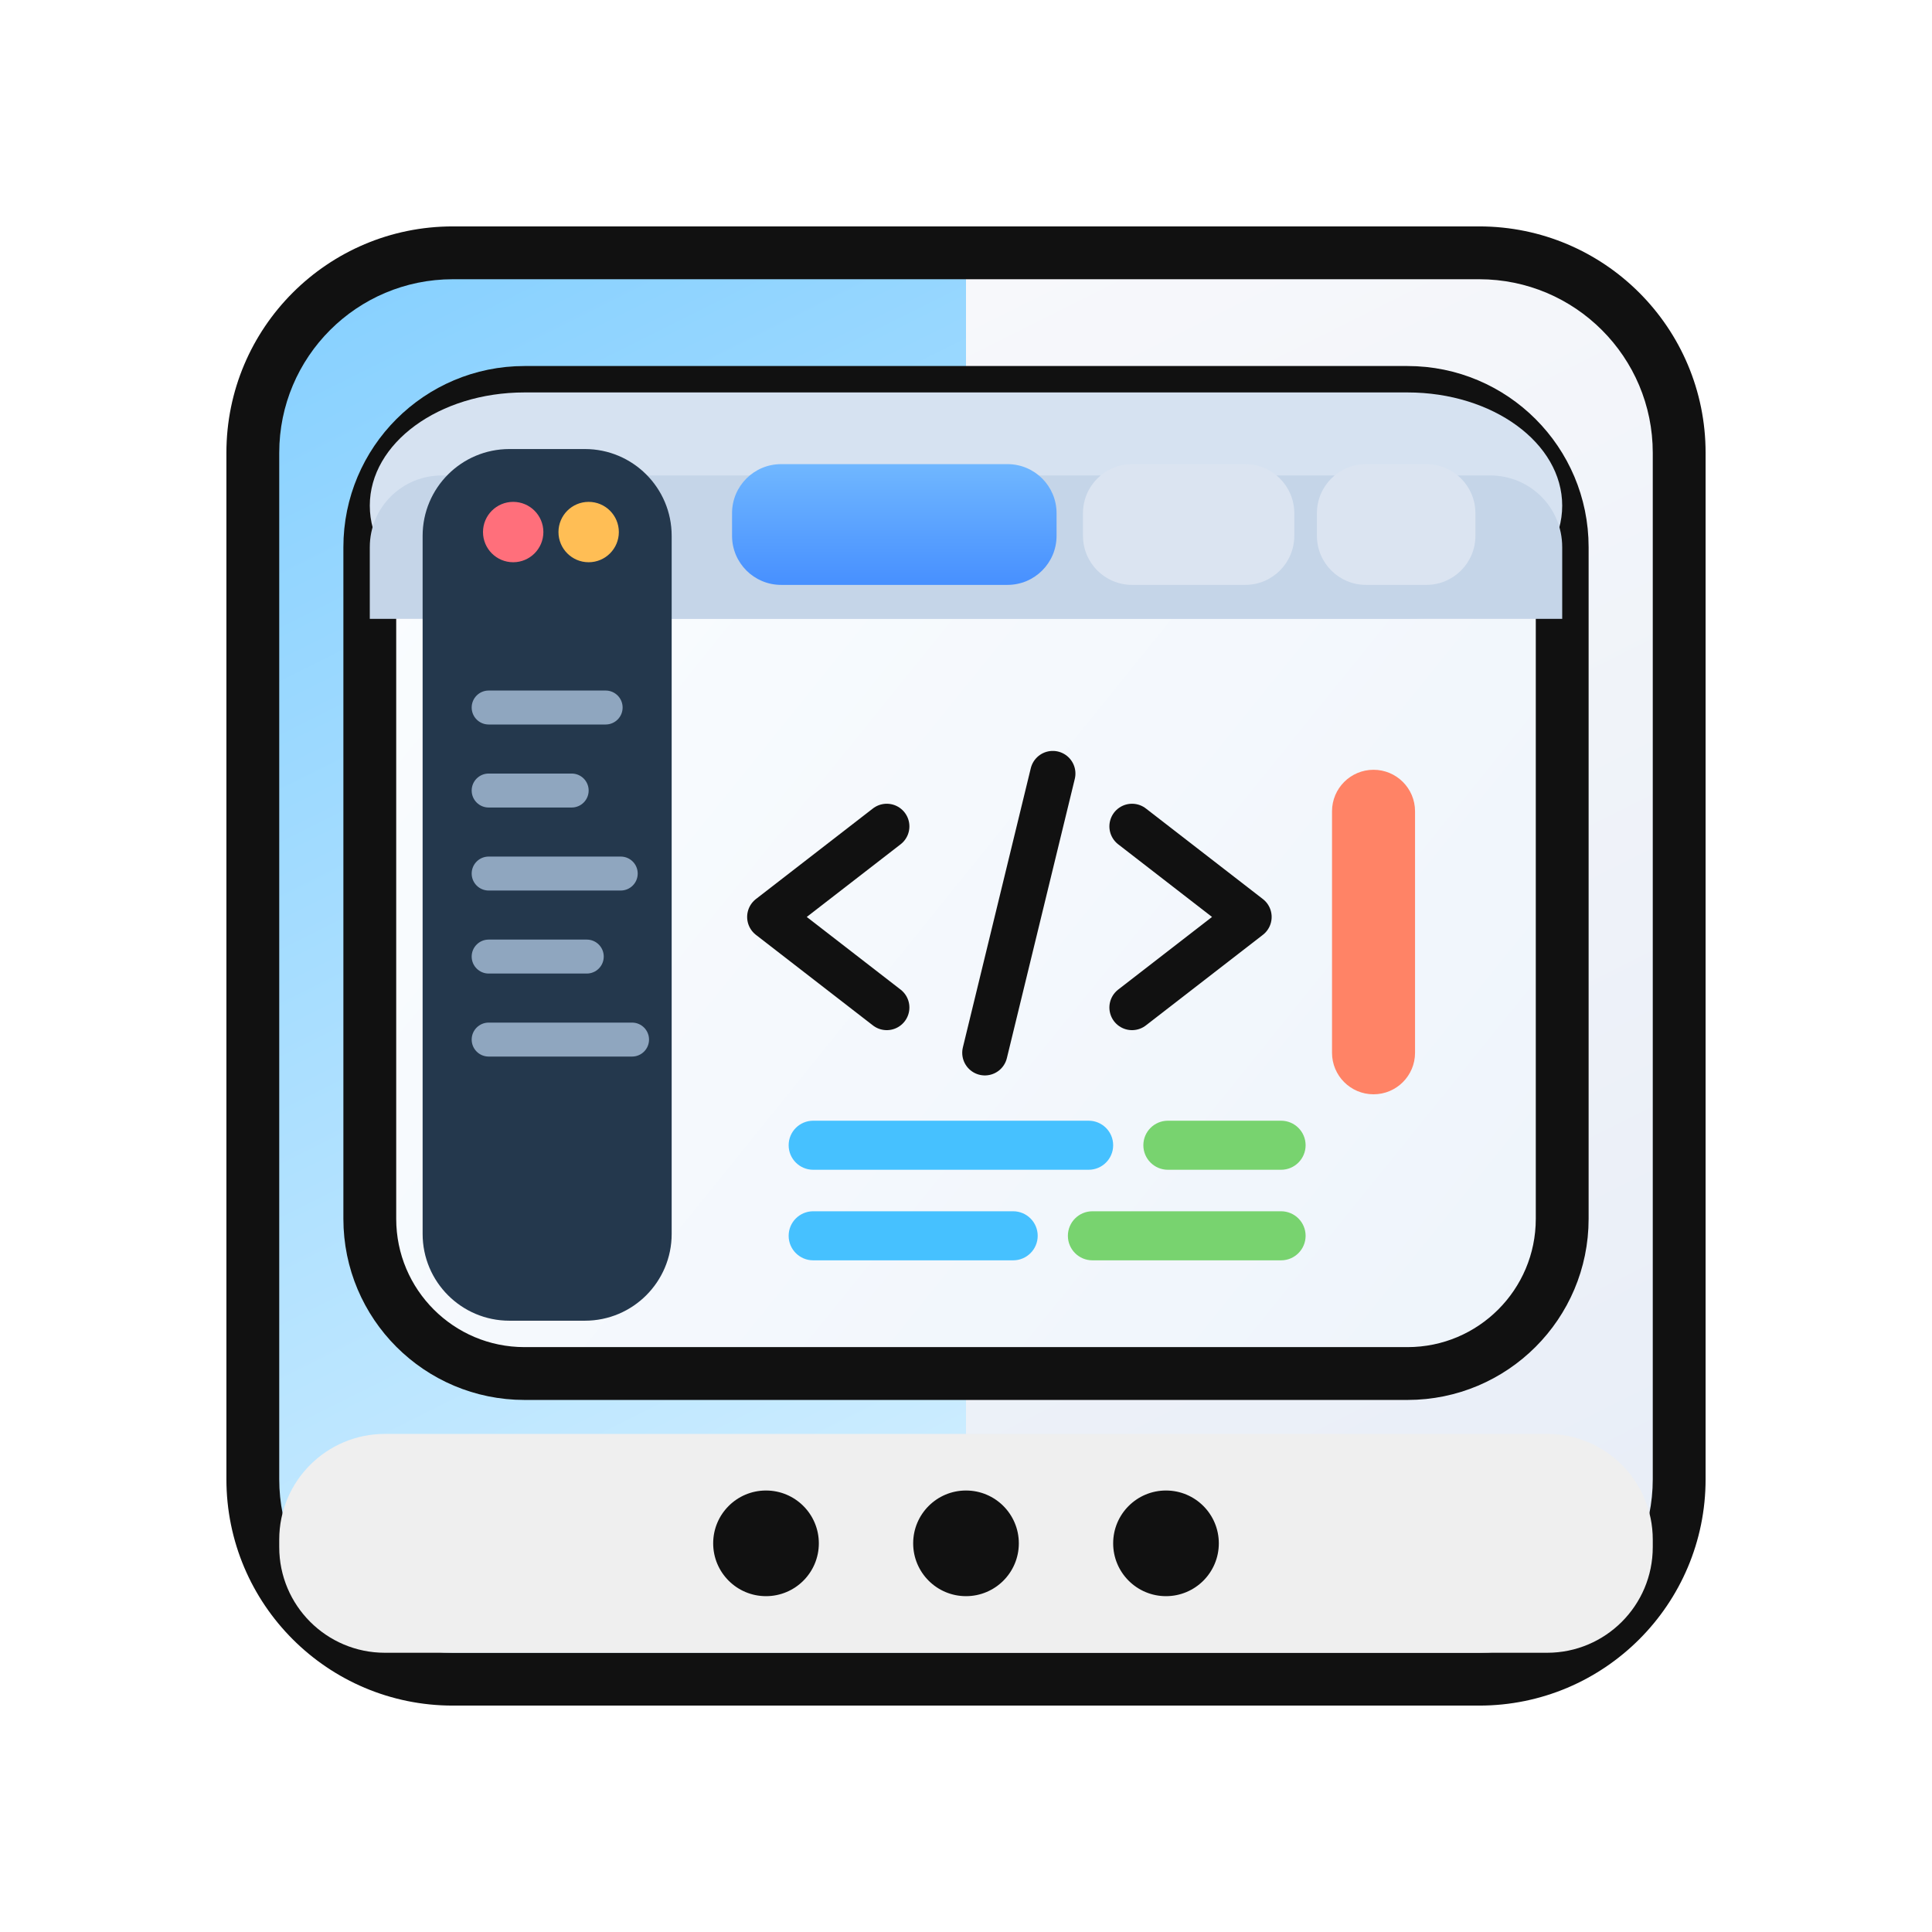
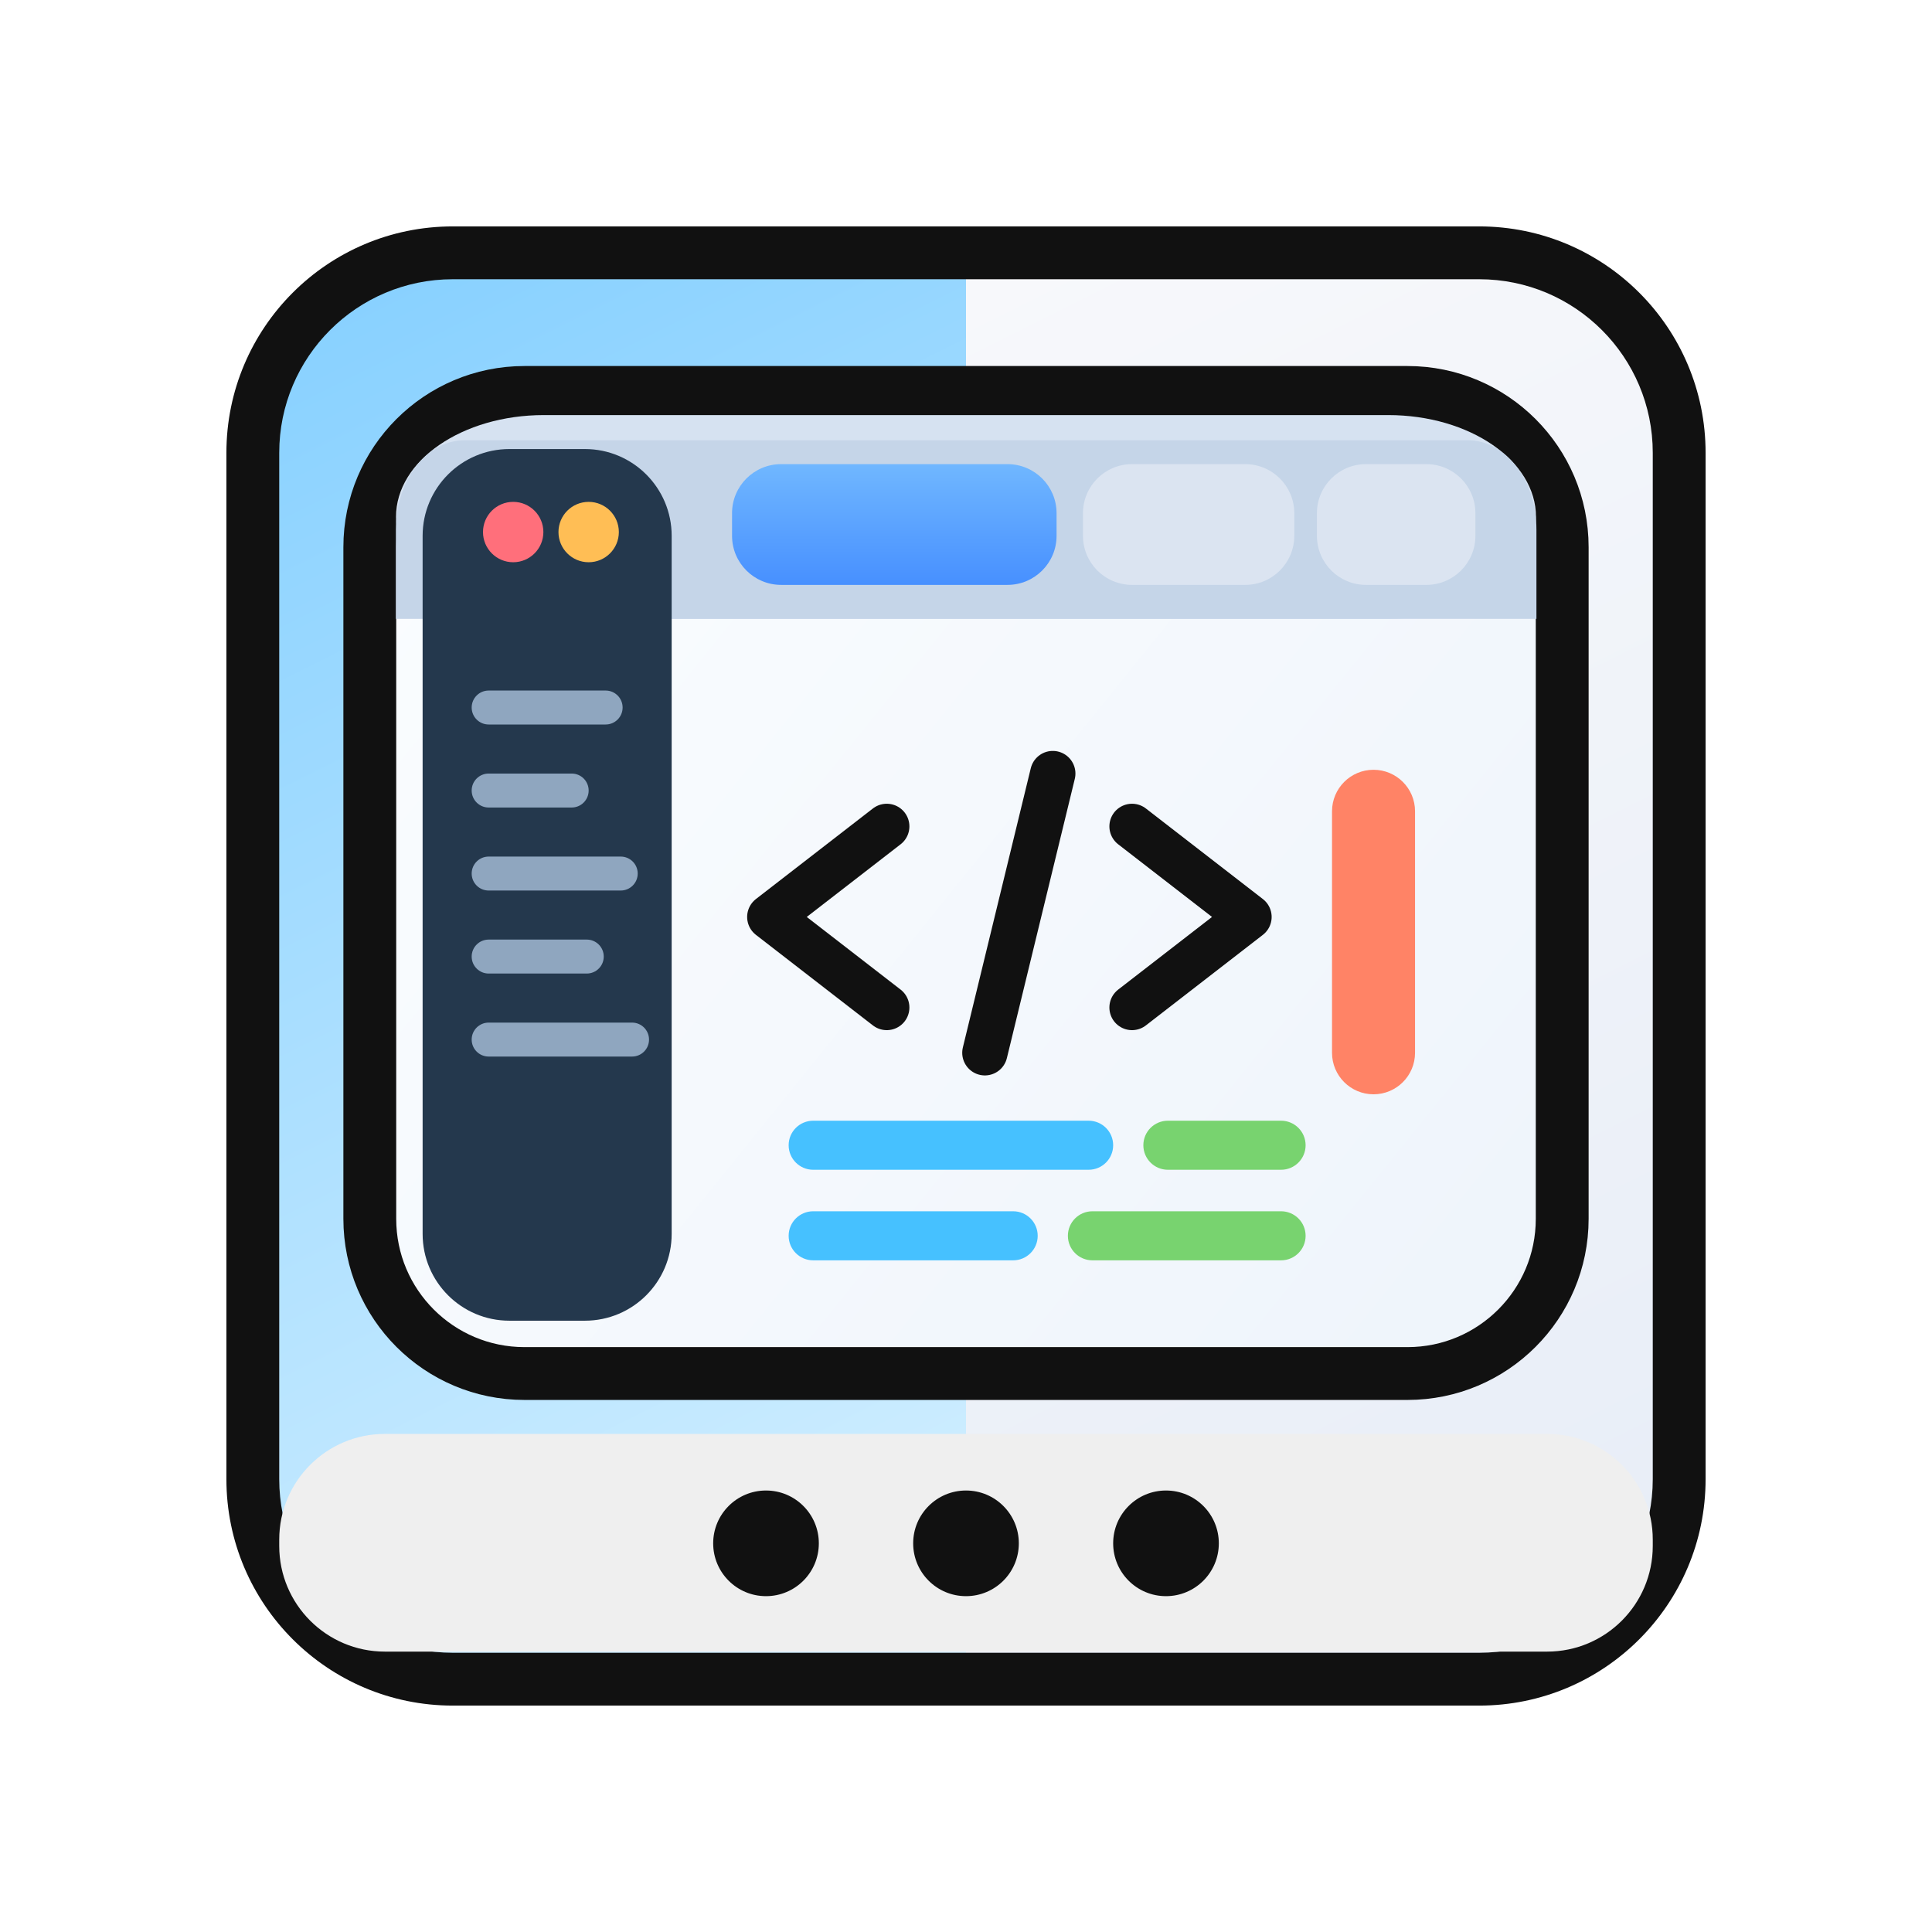
- <svg xmlns="http://www.w3.org/2000/svg" viewBox="0 0 1024 1024" width="1024" height="1024" fill="none" role="img" aria-label="Code Editor app icon">
-   <defs>
+ <svg xmlns="http://www.w3.org/2000/svg" viewBox="0 0 1024 1024" width="1024" height="1024" fill="none" role="img" aria-label="Code Editor app icon" version="1.1" id="svg28">
+   <defs id="defs8">
    <linearGradient id="code-shell-left" x1="148" y1="148" x2="512" y2="876" gradientUnits="userSpaceOnUse">
-       <stop offset="0" stop-color="#86d0ff" />
-       <stop offset="1" stop-color="#d5f0ff" />
+       <stop offset="0" stop-color="#86d0ff" id="stop1" />
+       <stop offset="1" stop-color="#d5f0ff" id="stop2" />
    </linearGradient>
    <linearGradient id="code-shell-right" x1="512" y1="148" x2="876" y2="876" gradientUnits="userSpaceOnUse">
-       <stop offset="0" stop-color="#f7f8fb" />
-       <stop offset="1" stop-color="#e7edf7" />
+       <stop offset="0" stop-color="#f7f8fb" id="stop3" />
+       <stop offset="1" stop-color="#e7edf7" id="stop4" />
    </linearGradient>
    <linearGradient id="code-screen" x1="196" y1="208" x2="828" y2="718" gradientUnits="userSpaceOnUse">
-       <stop offset="0" stop-color="#fbfdff" />
-       <stop offset="1" stop-color="#eef4fb" />
+       <stop offset="0" stop-color="#fbfdff" id="stop5" />
+       <stop offset="1" stop-color="#eef4fb" id="stop6" />
    </linearGradient>
    <linearGradient id="code-tab-active" x1="432" y1="246" x2="432" y2="326" gradientUnits="userSpaceOnUse">
-       <stop offset="0" stop-color="#70b7ff" />
-       <stop offset="1" stop-color="#3d86ff" />
+       <stop offset="0" stop-color="#70b7ff" id="stop7" />
+       <stop offset="1" stop-color="#3d86ff" id="stop8" />
    </linearGradient>
  </defs>
-   <rect x="120" y="120" width="784" height="784" rx="120" fill="#111" />
-   <path d="M148 240C148 189.19 189.19 148 240 148H512V876H240C189.19 876 148 834.81 148 784V240Z" fill="url(#code-shell-left)" />
-   <path d="M512 148H784C834.81 148 876 189.19 876 240V784C876 834.81 834.81 876 784 876H512V148Z" fill="url(#code-shell-right)" />
-   <rect x="196" y="208" width="632" height="520" rx="82" fill="url(#code-screen)" stroke="#111" stroke-width="28" />
-   <rect x="196" y="208" width="632" height="120" rx="82" fill="#d6e2f1" />
-   <path d="M196 290C196 268.91 213.09 252 234.18 252H789.82C810.91 252 828 268.91 828 290V328H196V290Z" fill="#c5d5e8" />
-   <rect x="224" y="238" width="132" height="462" rx="46" fill="#24384d" />
-   <rect x="388" y="246" width="172" height="64" rx="26" fill="url(#code-tab-active)" />
-   <rect x="574" y="246" width="112" height="64" rx="26" fill="#dbe4f1" />
-   <rect x="698" y="246" width="84" height="64" rx="26" fill="#dbe4f1" />
-   <circle cx="272" cy="282" r="16" fill="#ff6f7b" />
-   <circle cx="312" cy="282" r="16" fill="#ffbe55" />
-   <g fill="#8fa6bf">
-     <rect x="250" y="366" width="80" height="18" rx="9" />
-     <rect x="250" y="410" width="62" height="18" rx="9" />
-     <rect x="250" y="454" width="88" height="18" rx="9" />
-     <rect x="250" y="498" width="70" height="18" rx="9" />
-     <rect x="250" y="542" width="94" height="18" rx="9" />
+   <rect x="120" y="120" width="784" height="784" rx="120" fill="#111" id="rect8" />
+   <path d="M148 240C148 189.19 189.19 148 240 148H512V876H240C189.19 876 148 834.81 148 784V240Z" fill="url(#code-shell-left)" id="path8" />
+   <path d="M512 148H784C834.81 148 876 189.19 876 240V784C876 834.81 834.81 876 784 876H512V148Z" fill="url(#code-shell-right)" id="path9" />
+   <rect x="196" y="208" width="632" height="520" rx="82" fill="url(#code-screen)" stroke="#111111" stroke-width="28" id="rect9" style="display:inline" />
+   <rect x="209.884" y="219.999" width="604.232" height="108.001" rx="78.397" fill="#d6e2f1" id="rect10" style="stroke-width:0.928" />
+   <path d="m 209.826,280.665 c 0,-26.271 16.347,-47.335 36.52,-47.335 H 777.821 c 20.173,0 36.52,21.064 36.52,47.335 V 328 H 209.826 Z" fill="#c5d5e8" id="path10" style="stroke-width:1.092" />
+   <rect x="224" y="238" width="132" height="462" rx="46" fill="#24384d" id="rect11" />
+   <rect x="388" y="246" width="172" height="64" rx="26" fill="url(#code-tab-active)" id="rect12" />
+   <rect x="574" y="246" width="112" height="64" rx="26" fill="#dbe4f1" id="rect13" />
+   <rect x="698" y="246" width="84" height="64" rx="26" fill="#dbe4f1" id="rect14" />
+   <circle cx="272" cy="282" r="16" fill="#ff6f7b" id="circle14" />
+   <circle cx="312" cy="282" r="16" fill="#ffbe55" id="circle15" />
+   <g fill="#8fa6bf" id="g19">
+     <rect x="250" y="366" width="80" height="18" rx="9" id="rect15" />
+     <rect x="250" y="410" width="62" height="18" rx="9" id="rect16" />
+     <rect x="250" y="454" width="88" height="18" rx="9" id="rect17" />
+     <rect x="250" y="498" width="70" height="18" rx="9" id="rect18" />
+     <rect x="250" y="542" width="94" height="18" rx="9" id="rect19" />
  </g>
-   <g stroke="#111" stroke-width="24" stroke-linecap="round" stroke-linejoin="round">
-     <path d="M470 438L408 486L470 534" fill="none" />
-     <path d="M558 410L522 558" />
-     <path d="M600 438L662 486L600 534" fill="none" />
+   <g stroke="#111" stroke-width="24" stroke-linecap="round" stroke-linejoin="round" id="g21">
+     <path d="M470 438L408 486L470 534" fill="none" id="path19" />
+     <path d="M558 410L522 558" id="path20" />
+     <path d="M600 438L662 486L600 534" fill="none" id="path21" />
  </g>
-   <g fill="#46c1ff">
-     <rect x="418" y="594" width="172" height="26" rx="13" />
-     <rect x="418" y="642" width="132" height="26" rx="13" />
+   <g fill="#46c1ff" id="g22">
+     <rect x="418" y="594" width="172" height="26" rx="13" id="rect21" />
+     <rect x="418" y="642" width="132" height="26" rx="13" id="rect22" />
  </g>
-   <g fill="#78d36f">
-     <rect x="606" y="594" width="86" height="26" rx="13" />
-     <rect x="566" y="642" width="126" height="26" rx="13" />
+   <g fill="#78d36f" id="g24">
+     <rect x="606" y="594" width="86" height="26" rx="13" id="rect23" />
+     <rect x="566" y="642" width="126" height="26" rx="13" id="rect24" />
  </g>
-   <rect x="706" y="408" width="44" height="172" rx="22" fill="#ff8366" />
-   <rect x="148" y="760" width="728" height="116" rx="56" fill="#efefef" />
-   <circle cx="406" cy="818" r="28" fill="#111" />
-   <circle cx="512" cy="818" r="28" fill="#111" />
-   <circle cx="618" cy="818" r="28" fill="#111" />
+   <rect x="706" y="408" width="44" height="172" rx="22" fill="#ff8366" id="rect25" />
+   <rect x="148" y="760" width="728" height="115.387" rx="56" fill="#efefef" id="rect26" style="stroke-width:0.997" />
+   <circle cx="406" cy="818" r="28" fill="#111" id="circle26" />
+   <circle cx="512" cy="818" r="28" fill="#111" id="circle27" />
+   <circle cx="618" cy="818" r="28" fill="#111" id="circle28" />
</svg>
